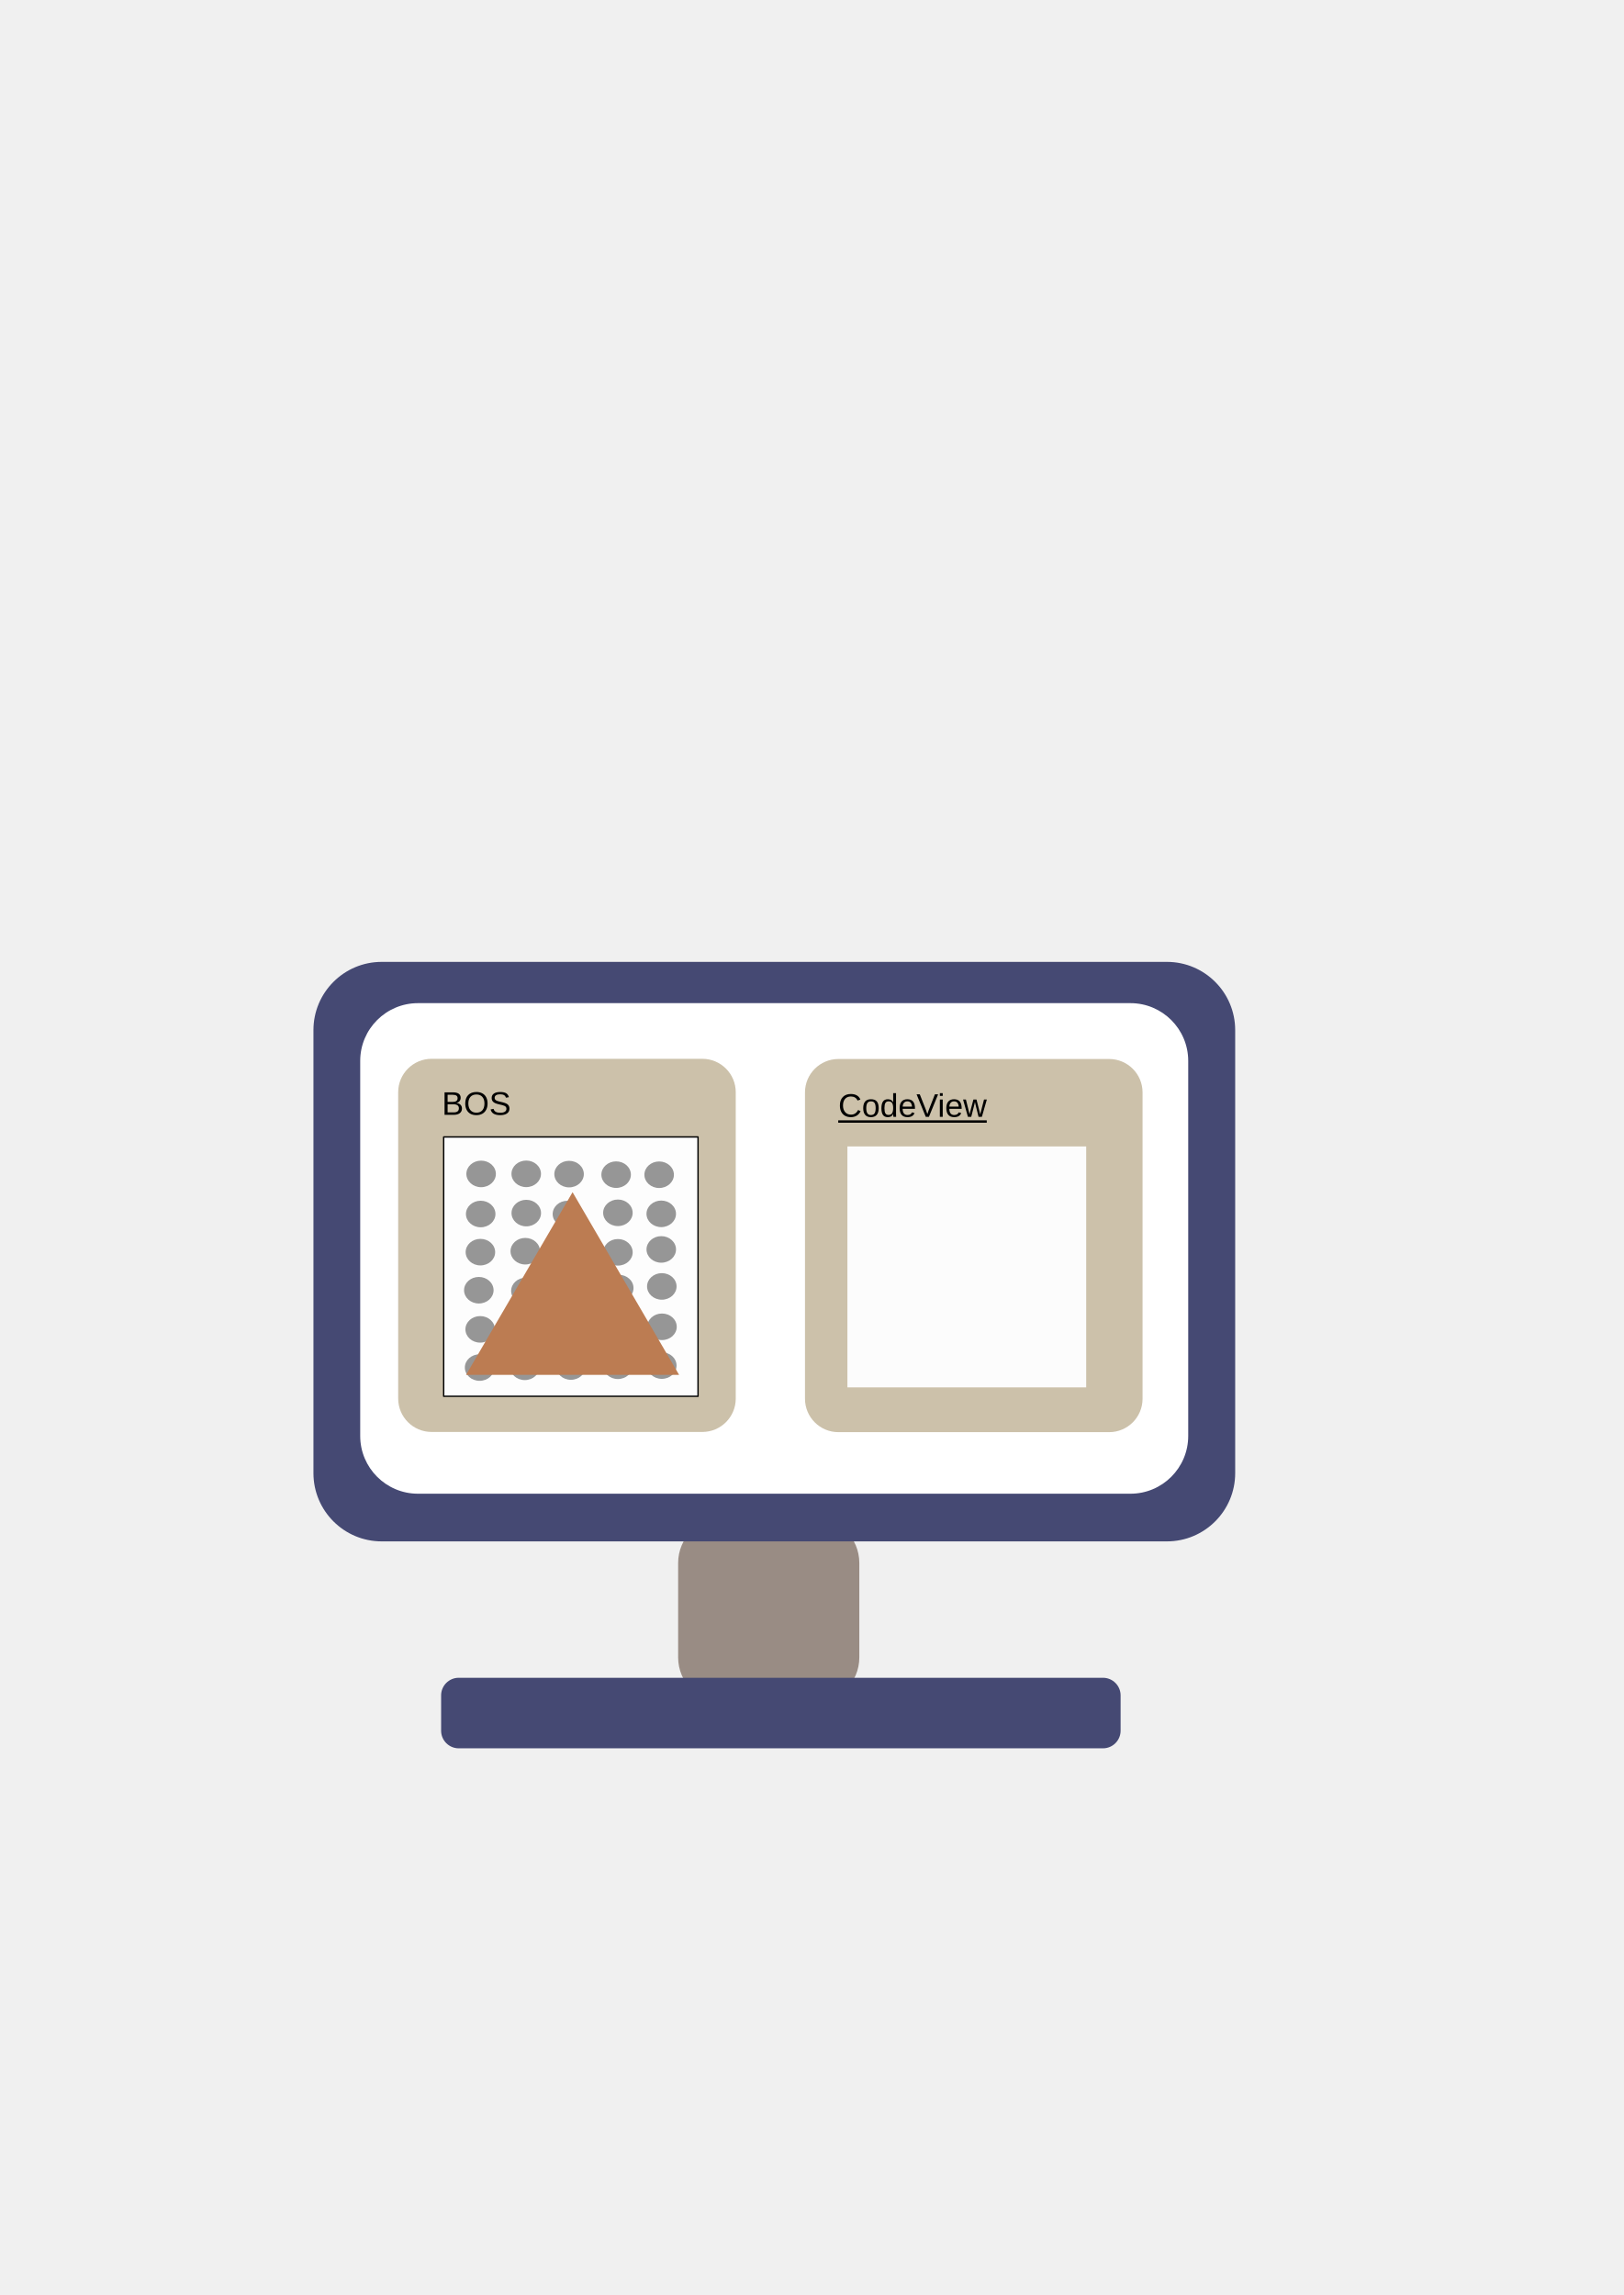
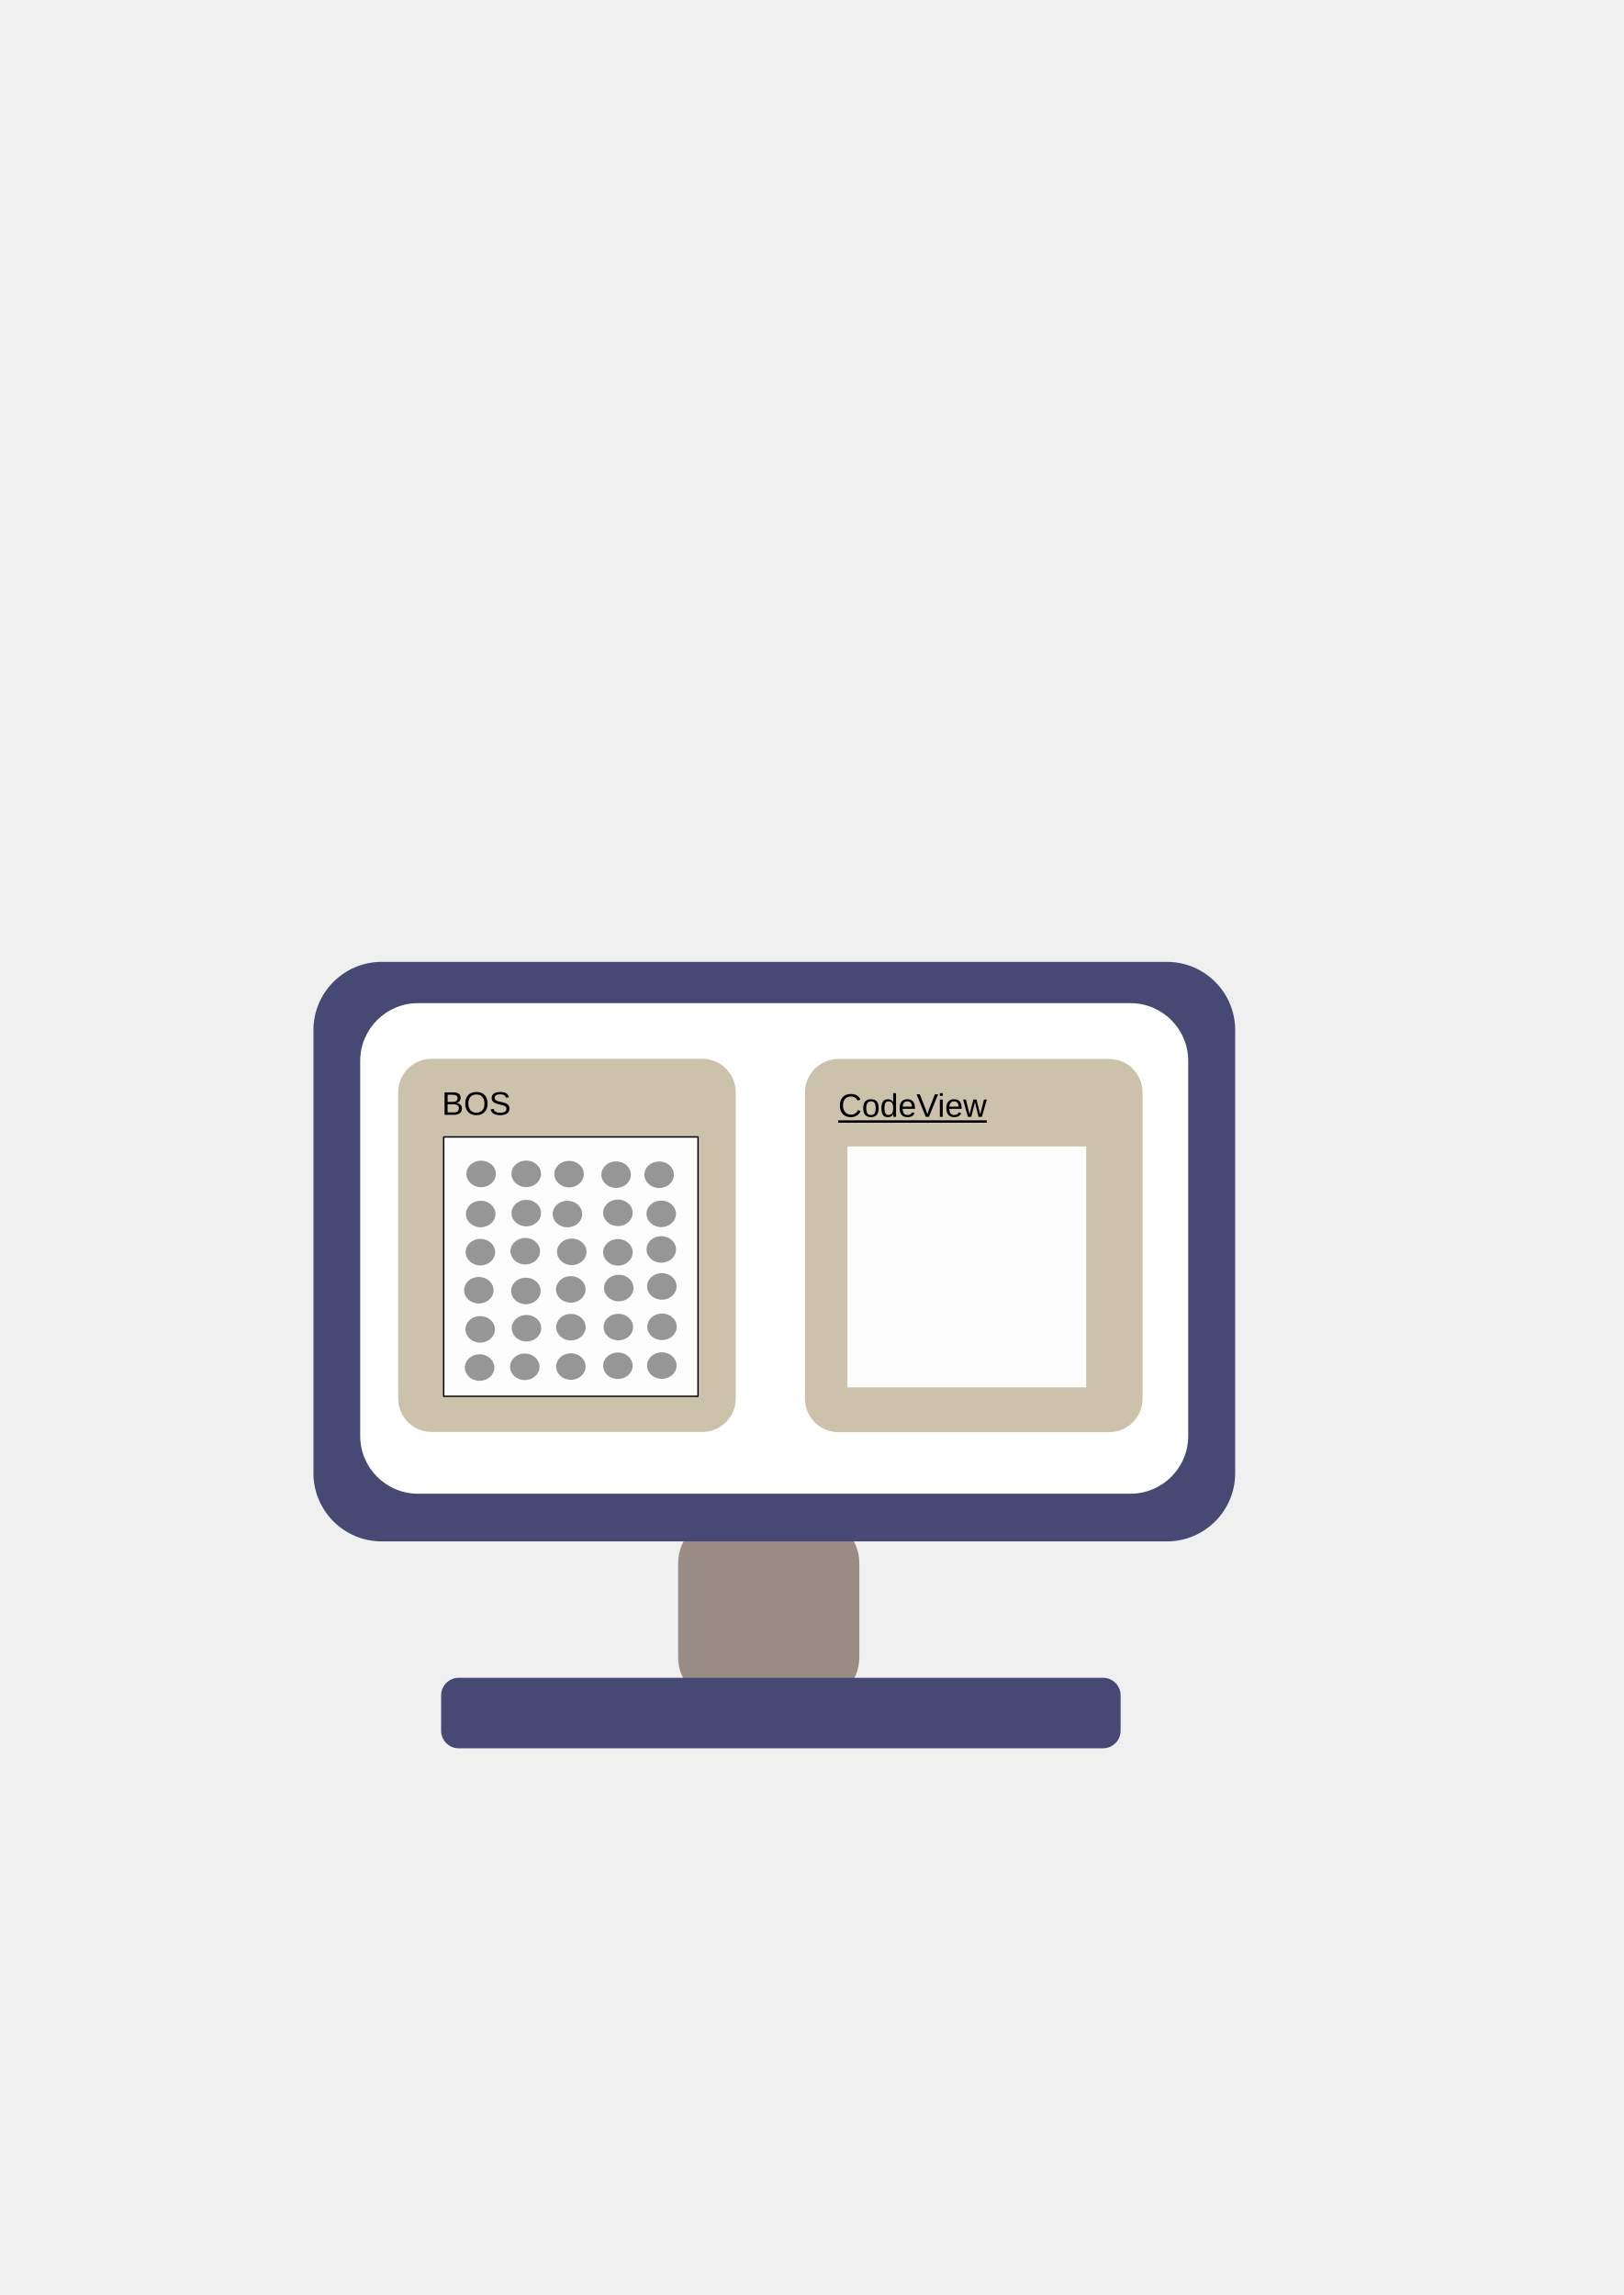
<svg xmlns="http://www.w3.org/2000/svg" width="100%" height="100%" viewBox="0 0 2481 3508" version="1.1" xml:space="preserve" style="fill-rule:evenodd;clip-rule:evenodd;stroke-linecap:round;stroke-linejoin:round;stroke-miterlimit:1.5;">
  <g id="PC">
    <g id="Bildschirm-">
      <g transform="matrix(0.582472,0,0,1.39931,484.77,-974.747)">
        <path d="M1422.72,2403.91C1422.72,2376.6 1369.46,2354.43 1303.86,2354.43L1066.13,2354.43C1000.52,2354.43 947.261,2376.6 947.261,2403.91L947.261,2507.07C947.261,2534.38 1000.52,2556.55 1066.13,2556.55L1303.86,2556.55C1369.46,2556.55 1422.72,2534.38 1422.72,2507.07L1422.72,2403.91Z" style="fill:rgb(153,140,132);" />
      </g>
      <g transform="matrix(1,0,0,0.644368,0,950.383)">
        <path d="M1712.83,2546.87C1712.83,2523.78 1700.75,2505.03 1685.87,2505.03L701.181,2505.03C686.303,2505.03 674.224,2523.78 674.224,2546.87L674.224,2630.54C674.224,2653.63 686.303,2672.38 701.181,2672.38L1685.87,2672.38C1700.75,2672.38 1712.83,2653.63 1712.83,2630.54L1712.83,2546.87Z" style="fill:rgb(69,73,115);" />
      </g>
      <g transform="matrix(1.02855,0,0,1,-148.935,7.44564)">
        <path d="M1980.36,1567.13C1980.36,1509.57 1934.92,1462.83 1878.95,1462.83L712.005,1462.83C656.035,1462.83 610.595,1509.57 610.595,1567.13L610.595,2244.32C610.595,2301.89 656.035,2348.62 712.005,2348.62L1878.95,2348.62C1934.92,2348.62 1980.36,2301.89 1980.36,2244.32L1980.36,1567.13Z" style="fill:rgb(69,73,115);" />
      </g>
      <g id="Bildschirm-1" transform="matrix(0.923957,0,0,0.846524,-13.5927,295.033)">
        <path d="M1980.36,1567.13C1980.36,1509.57 1937.54,1462.83 1884.79,1462.83L706.159,1462.83C653.416,1462.83 610.595,1509.57 610.595,1567.13L610.595,2244.32C610.595,2301.89 653.416,2348.62 706.159,2348.62L1884.79,2348.62C1937.54,2348.62 1980.36,2301.89 1980.36,2244.32L1980.36,1567.13Z" style="fill:white;" />
      </g>
    </g>
  </g>
  <g id="Links">
    <g id="FensterLinks" transform="matrix(1,0,0,1,-81.2729,2.68725)">
      <path id="Linkes" d="M1205.85,1666.81C1205.85,1638.63 1182.98,1615.75 1154.8,1615.75L740.943,1615.75C712.765,1615.75 689.888,1638.63 689.888,1666.81L689.888,2135.06C689.888,2163.24 712.765,2186.12 740.943,2186.12L1154.8,2186.12C1182.98,2186.12 1205.85,2163.24 1205.85,2135.06L1205.85,1666.81Z" style="fill:rgb(204,193,170);" />
    </g>
    <text x="675.39px" y="1704.08px" style="font-family:'ArialMT', 'Arial', sans-serif;font-size:50px;">BOS</text>
    <g id="BosAusgabe">
      <rect id="AusgabeFenster" x="678.156" y="1737.87" width="388.773" height="396.428" style="fill:rgb(253,253,253);stroke:black;stroke-width:2.08px;" />
      <g id="BosAusgabeE">
        <g id="E30" transform="matrix(1,0,0,1,279.817,286.201)">
          <ellipse cx="731.737" cy="1801.13" rx="22.553" ry="20.292" style="fill:rgb(150,150,150);" />
        </g>
        <g id="E29" transform="matrix(1,0,0,1,212.682,286.471)">
          <ellipse cx="731.737" cy="1801.13" rx="22.553" ry="20.292" style="fill:rgb(150,150,150);" />
        </g>
        <g id="E28" transform="matrix(1,0,0,1,140.843,287.657)">
          <ellipse cx="731.737" cy="1801.13" rx="22.553" ry="20.292" style="fill:rgb(150,150,150);" />
        </g>
        <g id="E27" transform="matrix(1,0,0,1,70.4158,288.094)">
          <ellipse cx="731.737" cy="1801.13" rx="22.553" ry="20.292" style="fill:rgb(150,150,150);" />
        </g>
        <g id="E26" transform="matrix(1,0,0,1,1.32961,289.226)">
          <ellipse cx="731.737" cy="1801.13" rx="22.553" ry="20.292" style="fill:rgb(150,150,150);" />
        </g>
        <g id="E25" transform="matrix(1,0,0,1,280.101,226.922)">
          <ellipse cx="731.737" cy="1801.13" rx="22.553" ry="20.292" style="fill:rgb(150,150,150);" />
        </g>
        <g id="E24" transform="matrix(1,0,0,1,213.354,227.368)">
          <ellipse cx="731.737" cy="1801.13" rx="22.553" ry="20.292" style="fill:rgb(150,150,150);" />
        </g>
        <g id="E23" transform="matrix(1,0,0,1,140.894,227.507)">
          <ellipse cx="731.737" cy="1801.13" rx="22.553" ry="20.292" style="fill:rgb(150,150,150);" />
        </g>
        <g id="E22" transform="matrix(1,0,0,1,72.9609,229.088)">
          <ellipse cx="731.737" cy="1801.13" rx="22.553" ry="20.292" style="fill:rgb(150,150,150);" />
        </g>
        <g id="E21" transform="matrix(1,0,0,1,2.21233,230.844)">
          <ellipse cx="731.737" cy="1801.13" rx="22.553" ry="20.292" style="fill:rgb(150,150,150);" />
        </g>
        <g id="E20" transform="matrix(1,0,0,1,140.715,169.769)">
          <ellipse cx="731.737" cy="1801.13" rx="22.553" ry="20.292" style="fill:rgb(150,150,150);" />
        </g>
        <g id="E19" transform="matrix(1,0,0,1,214.027,167.71)">
          <ellipse cx="731.737" cy="1801.13" rx="22.553" ry="20.292" style="fill:rgb(150,150,150);" />
        </g>
        <g id="E18" transform="matrix(1,0,0,1,71.1267,111.374)">
          <ellipse cx="731.737" cy="1801.13" rx="22.553" ry="20.292" style="fill:rgb(150,150,150);" />
        </g>
        <g id="E17" transform="matrix(1,0,0,1,142.202,112.347)">
          <ellipse cx="731.737" cy="1801.13" rx="22.553" ry="20.292" style="fill:rgb(150,150,150);" />
        </g>
        <g id="E16" transform="matrix(1,0,0,1,72.0804,172.121)">
          <ellipse cx="731.737" cy="1801.13" rx="22.553" ry="20.292" style="fill:rgb(150,150,150);" />
        </g>
        <g id="E15" transform="matrix(1,0,0,1,212.752,113.068)">
          <ellipse cx="731.737" cy="1801.13" rx="22.553" ry="20.292" style="fill:rgb(150,150,150);" />
        </g>
        <g id="E14" transform="matrix(1,0,0,1,135.563,54.5754)">
          <ellipse cx="731.737" cy="1801.13" rx="22.553" ry="20.292" style="fill:rgb(150,150,150);" />
        </g>
        <g id="E13" transform="matrix(1,0,0,1,279.838,165.213)">
          <ellipse cx="731.737" cy="1801.13" rx="22.553" ry="20.292" style="fill:rgb(150,150,150);" />
        </g>
        <g id="E12" transform="matrix(1,0,0,1,278.994,108.663)">
          <ellipse cx="731.737" cy="1801.13" rx="22.553" ry="20.292" style="fill:rgb(150,150,150);" />
        </g>
        <g id="E11" transform="matrix(1,0,0,1,278.958,54.2629)">
          <ellipse cx="731.737" cy="1801.13" rx="22.553" ry="20.292" style="fill:rgb(150,150,150);" />
        </g>
        <g id="E10" transform="matrix(1,0,0,1,275.769,-5.50605)">
          <ellipse cx="731.737" cy="1801.13" rx="22.553" ry="20.292" style="fill:rgb(150,150,150);" />
        </g>
        <g id="E9" transform="matrix(1,0,0,1,212.72,52.6905)">
          <ellipse cx="731.737" cy="1801.13" rx="22.553" ry="20.292" style="fill:rgb(150,150,150);" />
        </g>
        <g id="E8" transform="matrix(1,0,0,1,210.008,-5.6276)">
          <ellipse cx="731.737" cy="1801.13" rx="22.553" ry="20.292" style="fill:rgb(150,150,150);" />
        </g>
        <g id="E7" transform="matrix(1,0,0,1,138.102,-6.46891)">
          <ellipse cx="731.737" cy="1801.13" rx="22.553" ry="20.292" style="fill:rgb(150,150,150);" />
        </g>
        <g id="E6" transform="matrix(1,0,0,1,72.6741,53.1094)">
          <ellipse cx="731.737" cy="1801.13" rx="22.553" ry="20.292" style="fill:rgb(150,150,150);" />
        </g>
        <g id="E5" transform="matrix(1,0,0,1,72.5904,-6.88402)">
          <ellipse cx="731.737" cy="1801.13" rx="22.553" ry="20.292" style="fill:rgb(150,150,150);" />
        </g>
        <g id="E4" transform="matrix(1,0,0,1,0.135563,171.026)">
          <ellipse cx="731.737" cy="1801.13" rx="22.553" ry="20.292" style="fill:rgb(150,150,150);" />
        </g>
        <g id="E3" transform="matrix(1,0,0,1,2.55581,112.812)">
          <ellipse cx="731.737" cy="1801.13" rx="22.553" ry="20.292" style="fill:rgb(150,150,150);" />
        </g>
        <g id="E2" transform="matrix(1,0,0,1,2.99696,54.5328)">
          <ellipse cx="731.737" cy="1801.13" rx="22.553" ry="20.292" style="fill:rgb(150,150,150);" />
        </g>
        <g id="E1" transform="matrix(1,0,0,1,3.64943,-6.76366)">
          <ellipse cx="731.737" cy="1801.13" rx="22.553" ry="20.292" style="fill:rgb(150,150,150);" />
        </g>
      </g>
      <g transform="matrix(1.35053,0,0,1.51256,508.485,-1028.57)">
-         <path id="Dreieck" d="M271.504,1884.82L392.089,2069.43L150.918,2069.43L271.504,1884.82Z" style="fill:rgb(188,124,82);" />
+         <path id="Dreieck" d="M271.504,1884.82L392.089,2069.43L150.918,2069.43L271.504,1884.82Z" style="opacity:0;" />
      </g>
    </g>
  </g>
  <g id="Rechts">
    <g id="FensterRechts" transform="matrix(1,0,0,1,540.529,2.98613)">
      <path d="M1205.85,1666.81C1205.85,1638.63 1182.98,1615.75 1154.8,1615.75L740.943,1615.75C712.765,1615.75 689.888,1638.63 689.888,1666.81L689.888,2135.06C689.888,2163.24 712.765,2186.12 740.943,2186.12L1154.8,2186.12C1182.98,2186.12 1205.85,2163.24 1205.85,2135.06L1205.85,1666.81Z" style="fill:rgb(204,193,170);" />
      <clipPath id="_clip1">
        <path d="M1205.85,1666.81C1205.85,1638.63 1182.98,1615.75 1154.8,1615.75L740.943,1615.75C712.765,1615.75 689.888,1638.63 689.888,1666.81L689.888,2135.06C689.888,2163.24 712.765,2186.12 740.943,2186.12L1154.8,2186.12C1182.98,2186.12 1205.85,2163.24 1205.85,2135.06L1205.85,1666.81Z" />
      </clipPath>
      <g clip-path="url(#_clip1)">
        <g transform="matrix(1,0,0,1,-573.69,-21.7193)">
          <text x="1314.39px" y="1725.86px" style="font-family:'ArialMT', 'Arial', sans-serif;font-size:50px;">CodeV<tspan x="1466.37px 1477.48px " y="1725.86px 1725.86px ">ie</tspan>w</text>
          <rect x="1314.39" y="1731.16" width="227.002" height="3.662" />
        </g>
      </g>
    </g>
    <g id="CodeFenster">
      <g>
        <rect id="Code" x="1295.25" y="1752.38" width="364.992" height="368.288" style="fill:rgb(252,252,252);" />
      </g>
      <g id="theCode" style="fill:rgb(252,252,252);">
        <g id="C1" transform="matrix(1.46242,0,0,2.30135,354.087,1496.71)">
          <path d="M845.15,126.208C845.15,125.265 843.946,124.5 842.463,124.5L662.837,124.5C661.354,124.5 660.15,125.265 660.15,126.208L660.15,131.792C660.15,132.735 661.354,133.5 662.837,133.5L842.463,133.5C843.946,133.5 845.15,132.735 845.15,131.792L845.15,126.208Z" />
        </g>
        <g id="C2" transform="matrix(1.19734,0,0,2.30135,553.495,1540.07)">
          <path d="M845.15,126.208C845.15,125.265 843.679,124.5 841.868,124.5L663.432,124.5C661.621,124.5 660.15,125.265 660.15,126.208L660.15,131.792C660.15,132.735 661.621,133.5 663.432,133.5L841.868,133.5C843.679,133.5 845.15,132.735 845.15,131.792L845.15,126.208Z" />
        </g>
        <g id="C3" transform="matrix(1.46242,0,0,2.30135,377.575,1585.36)">
          <path d="M845.15,126.208C845.15,125.265 843.946,124.5 842.463,124.5L662.837,124.5C661.354,124.5 660.15,125.265 660.15,126.208L660.15,131.792C660.15,132.735 661.354,133.5 662.837,133.5L842.463,133.5C843.946,133.5 845.15,132.735 845.15,131.792L845.15,126.208Z" />
        </g>
        <g id="C4" transform="matrix(1.00363,0,0,2.30135,710.526,1626.66)">
          <path d="M845.15,126.208C845.15,125.265 843.395,124.5 841.234,124.5L664.066,124.5C661.905,124.5 660.15,125.265 660.15,126.208L660.15,131.792C660.15,132.735 661.905,133.5 664.066,133.5L841.234,133.5C843.395,133.5 845.15,132.735 845.15,131.792L845.15,126.208Z" />
        </g>
        <g id="C5" transform="matrix(1.46242,0,0,2.30135,356.572,1667.59)">
          <path d="M845.15,126.208C845.15,125.265 843.946,124.5 842.463,124.5L662.837,124.5C661.354,124.5 660.15,125.265 660.15,126.208L660.15,131.792C660.15,132.735 661.354,133.5 662.837,133.5L842.463,133.5C843.946,133.5 845.15,132.735 845.15,131.792L845.15,126.208Z" />
        </g>
        <g id="C6" transform="matrix(1.19734,0,0,2.30135,561.474,1702.54)">
          <path d="M845.15,126.208C845.15,125.265 843.679,124.5 841.868,124.5L663.432,124.5C661.621,124.5 660.15,125.265 660.15,126.208L660.15,131.792C660.15,132.735 661.621,133.5 663.432,133.5L841.868,133.5C843.679,133.5 845.15,132.735 845.15,131.792L845.15,126.208Z" />
        </g>
        <g id="C7" transform="matrix(1.00363,0,0,2.30135,709.904,1739.87)">
          <path d="M845.15,126.208C845.15,125.265 843.395,124.5 841.234,124.5L664.066,124.5C661.905,124.5 660.15,125.265 660.15,126.208L660.15,131.792C660.15,132.735 661.905,133.5 664.066,133.5L841.234,133.5C843.395,133.5 845.15,132.735 845.15,131.792L845.15,126.208Z" />
        </g>
      </g>
    </g>
  </g>
</svg>
